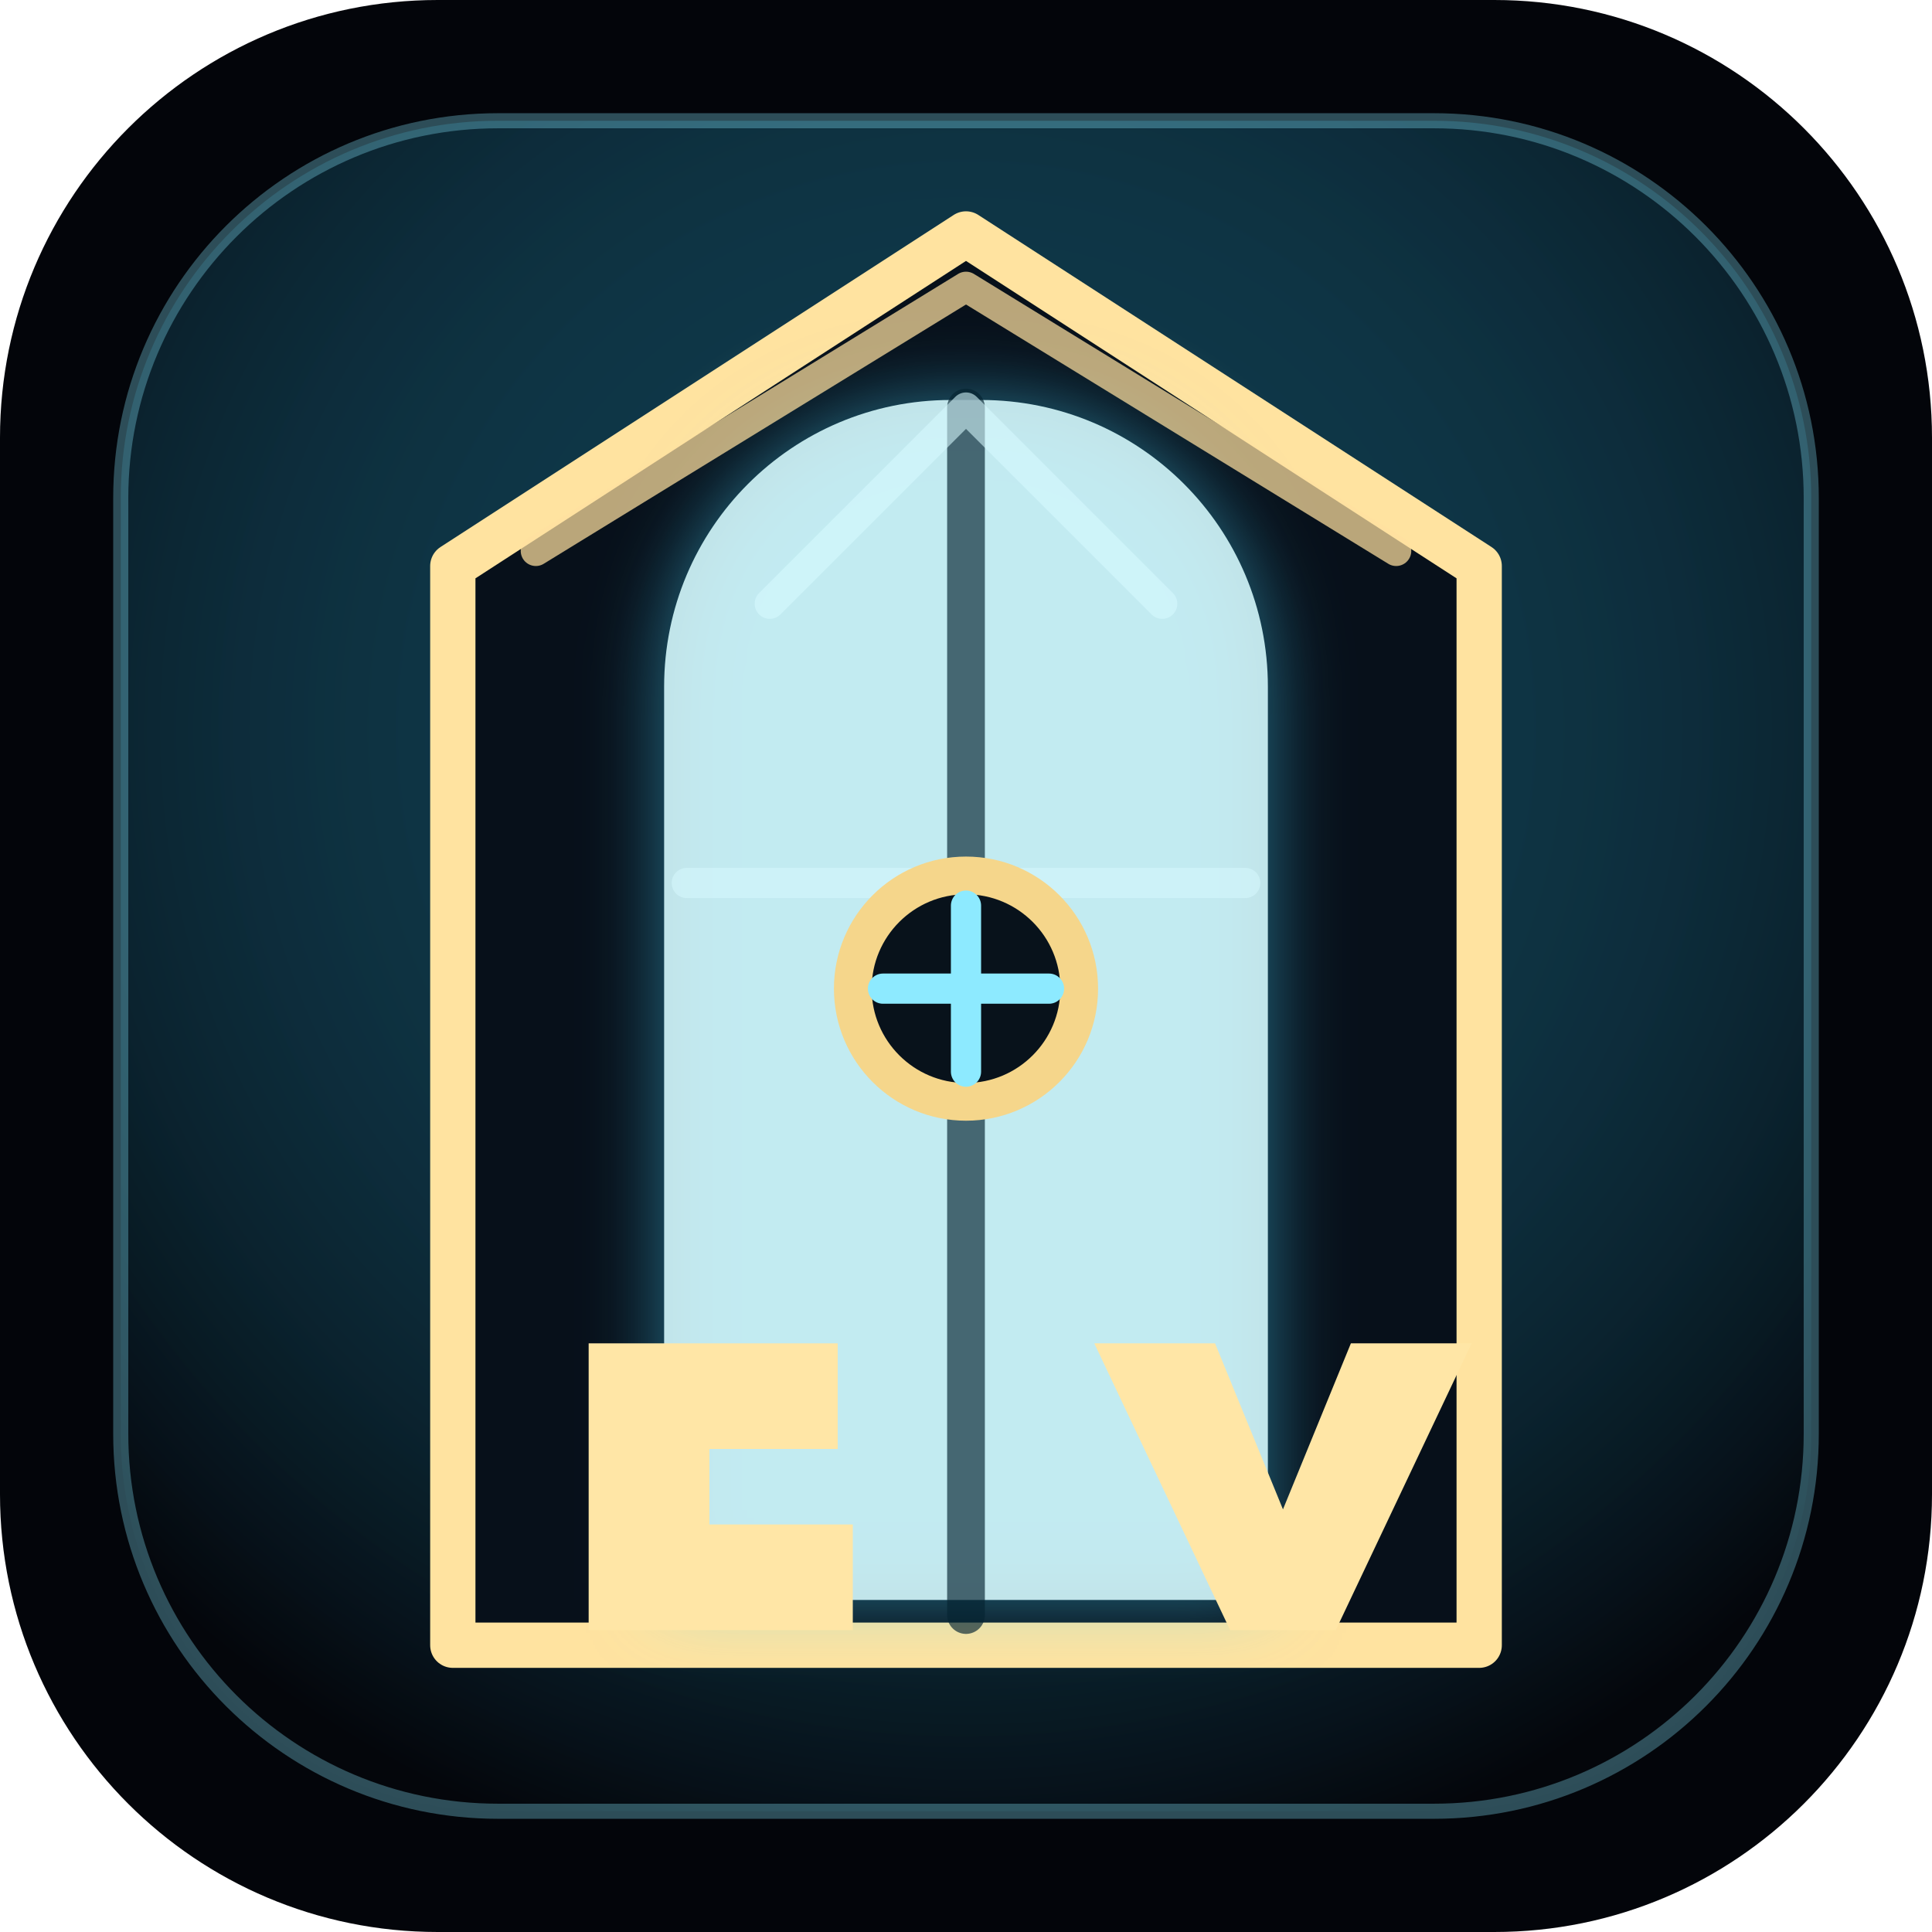
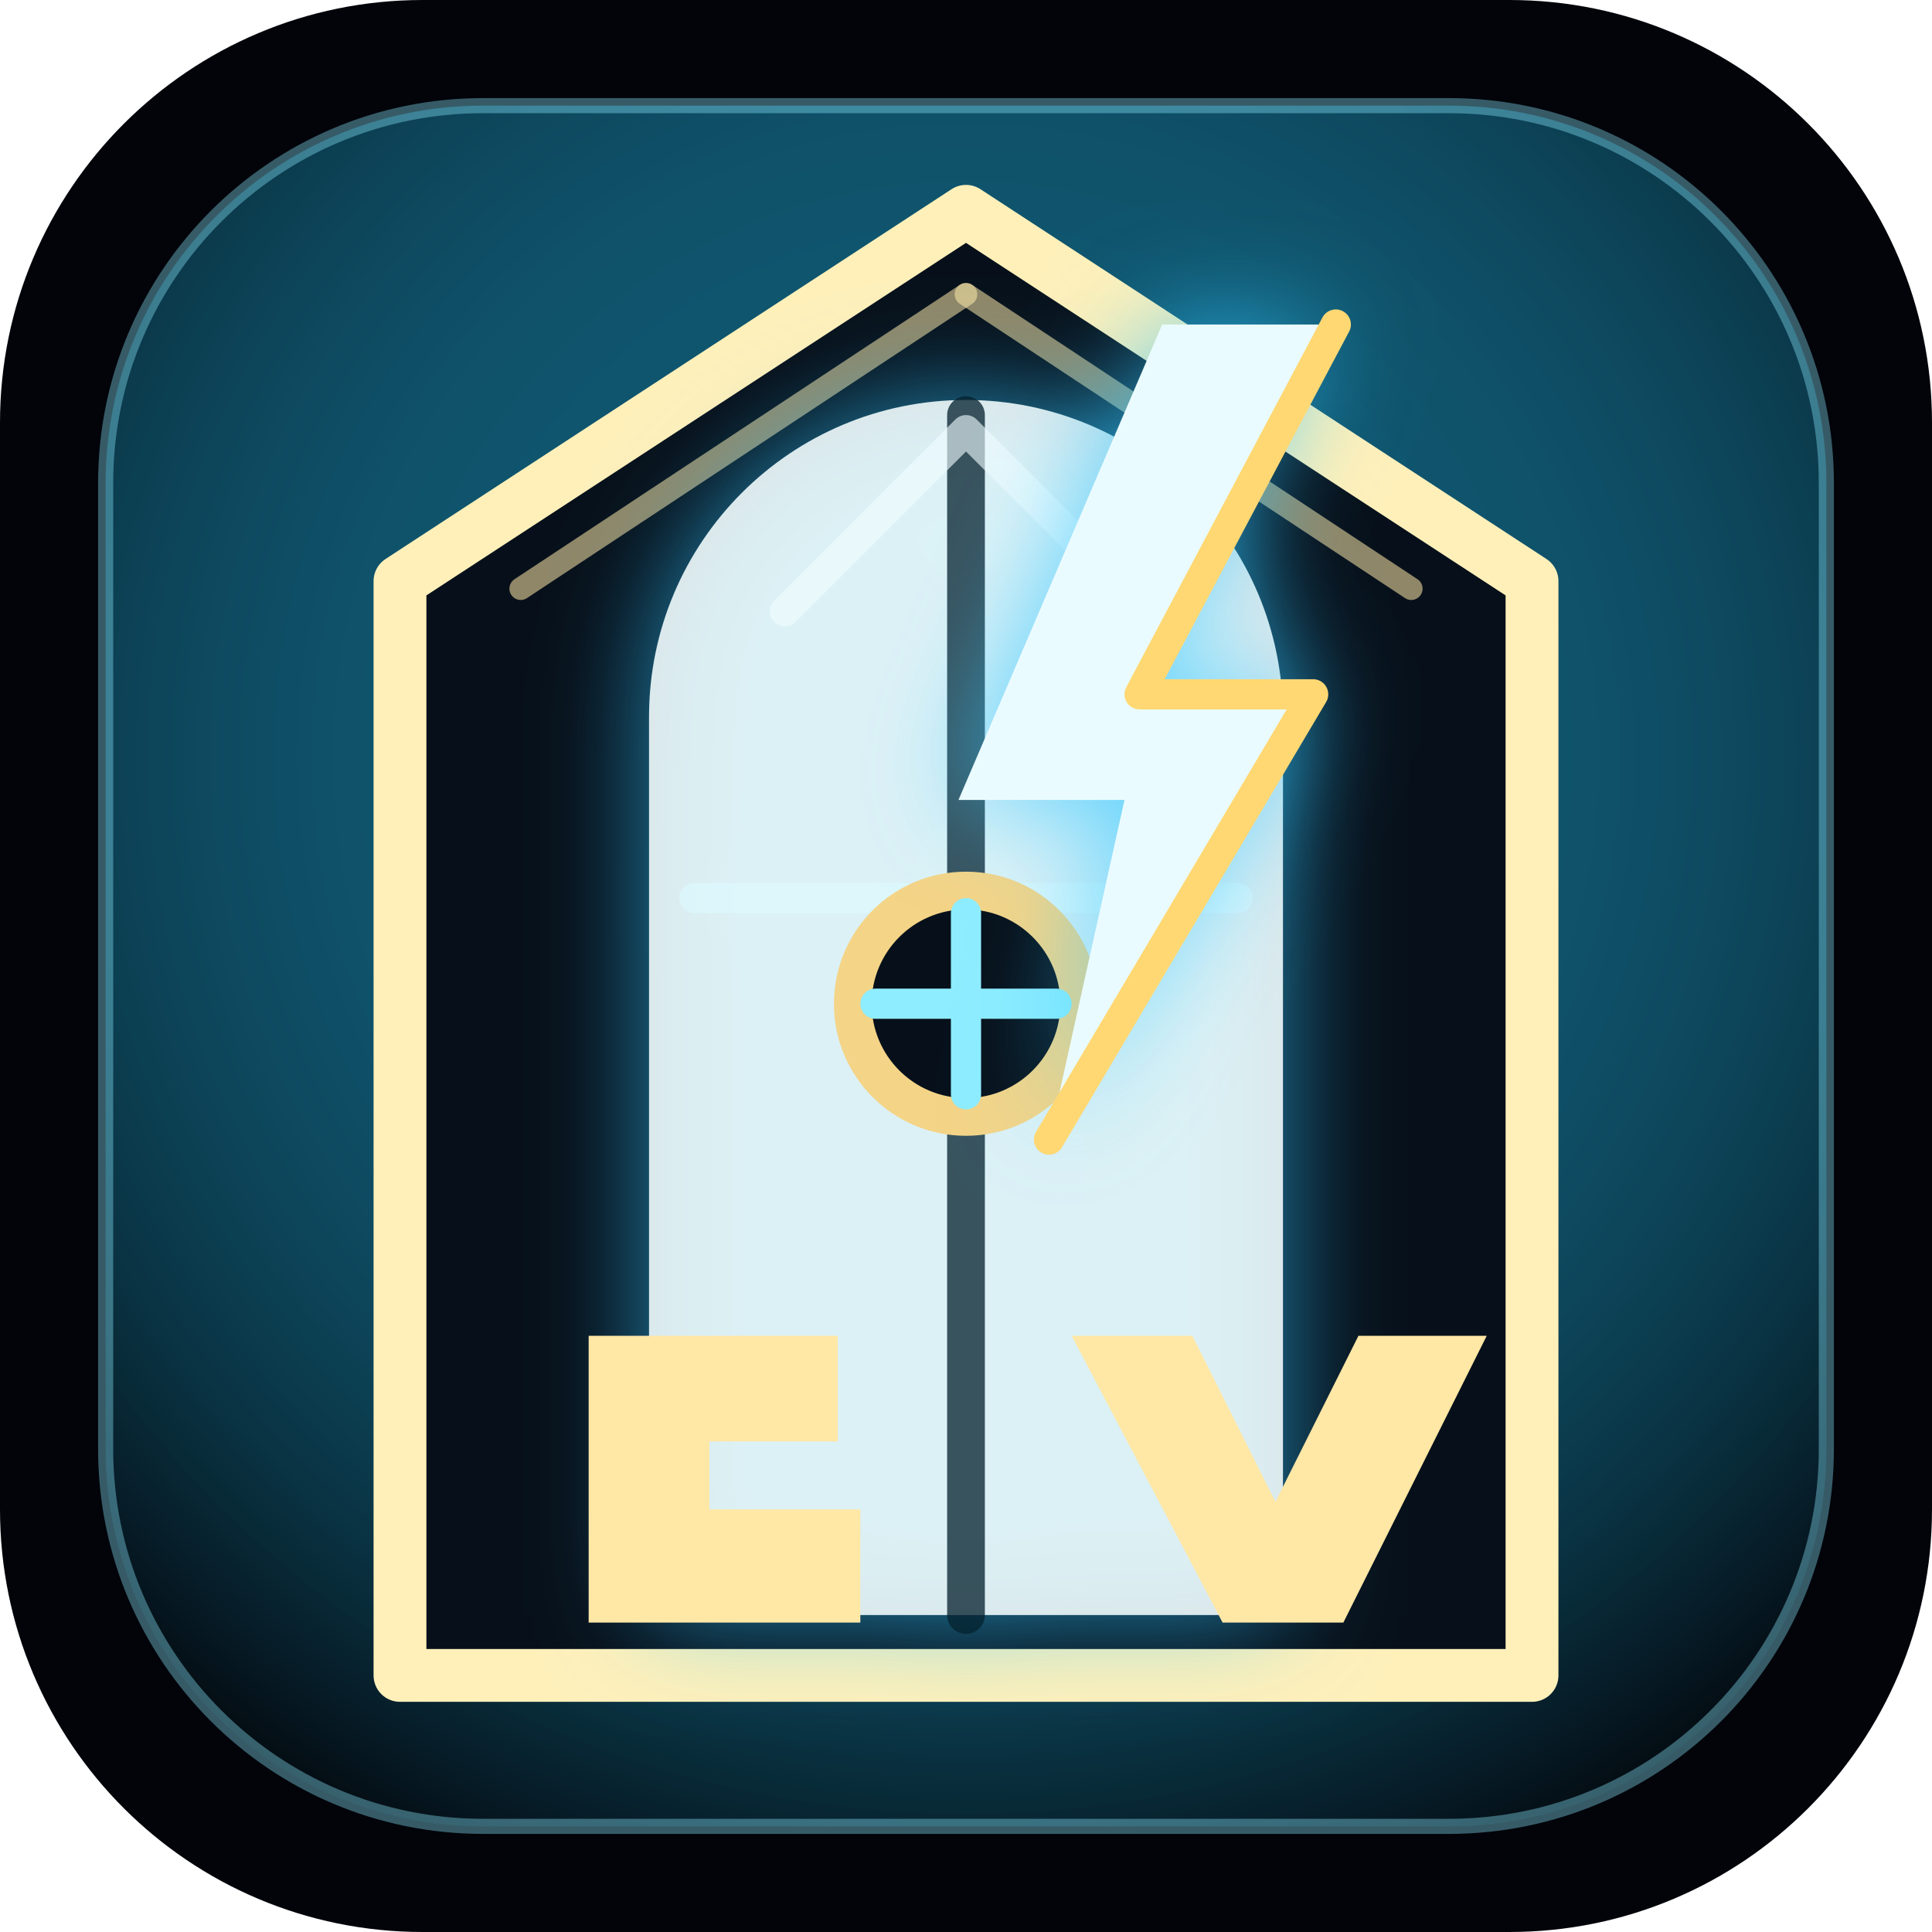
<svg xmlns="http://www.w3.org/2000/svg" width="256" height="256" viewBox="0 0 256 256" fill="none">
  <defs>
-     <radialGradient id="aura" cx="50%" cy="36%" r="70%">
-       <stop offset="0%" stop-color="#B9F6FF" stop-opacity="0.82" />
-       <stop offset="38%" stop-color="#175A73" stop-opacity="0.58" />
-       <stop offset="100%" stop-color="#04060B" />
+     <radialGradient id="aura" cx="50%" cy="38%" r="72%">
+       <stop offset="0%" stop-color="#DFFBFF" stop-opacity="0.9" />
+       <stop offset="36%" stop-color="#1CA6D2" stop-opacity="0.5" />
+       <stop offset="100%" stop-color="#03050A" />
    </radialGradient>
-     <linearGradient id="glass" x1="128" y1="38" x2="128" y2="220">
-       <stop stop-color="#D8FBFF" />
-       <stop offset="0.42" stop-color="#67D7FF" />
-       <stop offset="1" stop-color="#0D6E8E" />
+     <linearGradient id="gold" x1="44" y1="30" x2="211" y2="229">
+       <stop stop-color="#FFF0BA" />
+       <stop offset="0.52" stop-color="#C79B4B" />
+       <stop offset="1" stop-color="#5D3518" />
    </linearGradient>
-     <linearGradient id="gold" x1="58" y1="38" x2="198" y2="222">
-       <stop stop-color="#FFE3A0" />
-       <stop offset="0.56" stop-color="#C49A4E" />
-       <stop offset="1" stop-color="#68451D" />
+     <linearGradient id="glass" x1="128" y1="55" x2="128" y2="217">
+       <stop stop-color="#F6FEFF" />
+       <stop offset="0.42" stop-color="#70DCFF" />
+       <stop offset="1" stop-color="#063D59" />
    </linearGradient>
-     <filter id="softGlow" x="-20%" y="-20%" width="140%" height="140%" color-interpolation-filters="sRGB">
-       <feGaussianBlur stdDeviation="5" result="blur" />
-       <feColorMatrix in="blur" type="matrix" values="0 0 0 0 0.28 0 0 0 0 0.84 0 0 0 0 1 0 0 0 0.55 0" />
+     <filter id="blueGlow" x="-40%" y="-40%" width="180%" height="180%" color-interpolation-filters="sRGB">
+       <feGaussianBlur stdDeviation="7" result="blur" />
+       <feColorMatrix in="blur" type="matrix" values="0 0 0 0 0.19 0 0 0 0 0.78 0 0 0 0 1 0 0 0 0.75 0" />
+       <feBlend in="SourceGraphic" />
+     </filter>
+     <filter id="goldGlow" x="-35%" y="-35%" width="170%" height="170%" color-interpolation-filters="sRGB">
+       <feGaussianBlur stdDeviation="4" result="blur" />
+       <feColorMatrix in="blur" type="matrix" values="0 0 0 0 1 0 0 0 0 0.75 0 0 0 0 0.28 0 0 0 0.42 0" />
      <feBlend in="SourceGraphic" />
    </filter>
  </defs>
-   <rect width="256" height="256" rx="58" fill="#03050A" />
-   <rect x="16" y="16" width="224" height="224" rx="50" fill="url(#aura)" stroke="#86E8FF" stroke-opacity="0.32" stroke-width="2" />
-   <path d="M128 31L196 75V218H60V75L128 31Z" fill="#07101A" stroke="url(#gold)" stroke-width="6" stroke-linejoin="round" />
-   <path d="M88 212V91C88 70.01 104.96 53 126 53H130C151.04 53 168 70.01 168 91V212H88Z" fill="url(#glass)" fill-opacity="0.88" filter="url(#softGlow)" />
-   <path d="M128 54V214" stroke="#042331" stroke-width="5" stroke-linecap="round" opacity="0.66" />
-   <path d="M91 117H165" stroke="#D7FAFF" stroke-opacity="0.52" stroke-width="4" stroke-linecap="round" />
-   <path d="M102 80L128 54L154 80" stroke="#D7FAFF" stroke-opacity="0.58" stroke-width="4" stroke-linecap="round" stroke-linejoin="round" />
-   <path d="M53 218H203" stroke="url(#gold)" stroke-width="8" stroke-linecap="round" />
-   <path d="M71 73L128 38L185 73" stroke="#FFE1A0" stroke-opacity="0.72" stroke-width="4" stroke-linecap="round" stroke-linejoin="round" />
-   <path d="M78 178H111V192H94V202H113V216H78V178Z" fill="#FFE6A6" />
-   <path d="M145 178H161L170 200L179 178H195L177 216H163L145 178Z" fill="#FFE6A6" />
-   <circle cx="128" cy="131" r="15" fill="#08121B" stroke="#F5D68B" stroke-width="5" />
-   <path d="M128 120V142M117 131H139" stroke="#8DEAFF" stroke-width="4" stroke-linecap="round" />
+   <rect width="256" height="256" rx="56" fill="#02040A" />
+   <rect x="14" y="14" width="228" height="228" rx="50" fill="url(#aura)" stroke="#8BEAFF" stroke-opacity="0.38" stroke-width="2" />
+   <path d="M128 28L203 77V222H53V77L128 28Z" fill="#07101A" stroke="url(#gold)" stroke-width="7" stroke-linejoin="round" />
+   <path d="M128 39L187 78" stroke="#FFE9A8" stroke-opacity="0.55" stroke-width="3" stroke-linecap="round" />
+   <path d="M128 39L69 78" stroke="#FFE9A8" stroke-opacity="0.55" stroke-width="3" stroke-linecap="round" />
+   <g filter="url(#blueGlow)">
+     <path d="M86 214V95C86 71.8 104.8 53 128 53C151.2 53 170 71.8 170 95V214H86Z" fill="url(#glass)" fill-opacity="0.88" />
+     <path d="M128 55V214" stroke="#04212F" stroke-opacity="0.76" stroke-width="5" stroke-linecap="round" />
+     <path d="M92 119H164" stroke="#DDFBFF" stroke-opacity="0.58" stroke-width="4" stroke-linecap="round" />
+     <path d="M104 81L128 57L152 81" stroke="#F0FDFF" stroke-opacity="0.62" stroke-width="4" stroke-linecap="round" stroke-linejoin="round" />
+   </g>
+   <path d="M55 220H201" stroke="url(#gold)" stroke-width="9" stroke-linecap="round" filter="url(#goldGlow)" />
+   <circle cx="128" cy="133" r="15" fill="#07101A" stroke="#F4D487" stroke-width="5" />
+   <path d="M128 121V145M116 133H140" stroke="#8EEDFF" stroke-width="4" stroke-linecap="round" />
+   <path d="M78 177H111V191H94V200H114V215H78V177Z" fill="#FFE7A6" />
+   <path d="M142 177H158L169 199L180 177H197L178 215H162L142 177Z" fill="#FFE7A6" />
+   <path d="M176 43L151 92H174L139 151L149 106H127L154 43H176Z" fill="#EAFBFF" filter="url(#blueGlow)" />
+   <path d="M177 43L151 92H174L139 151" stroke="#FFD873" stroke-width="4" stroke-linecap="round" stroke-linejoin="round" />
</svg>
